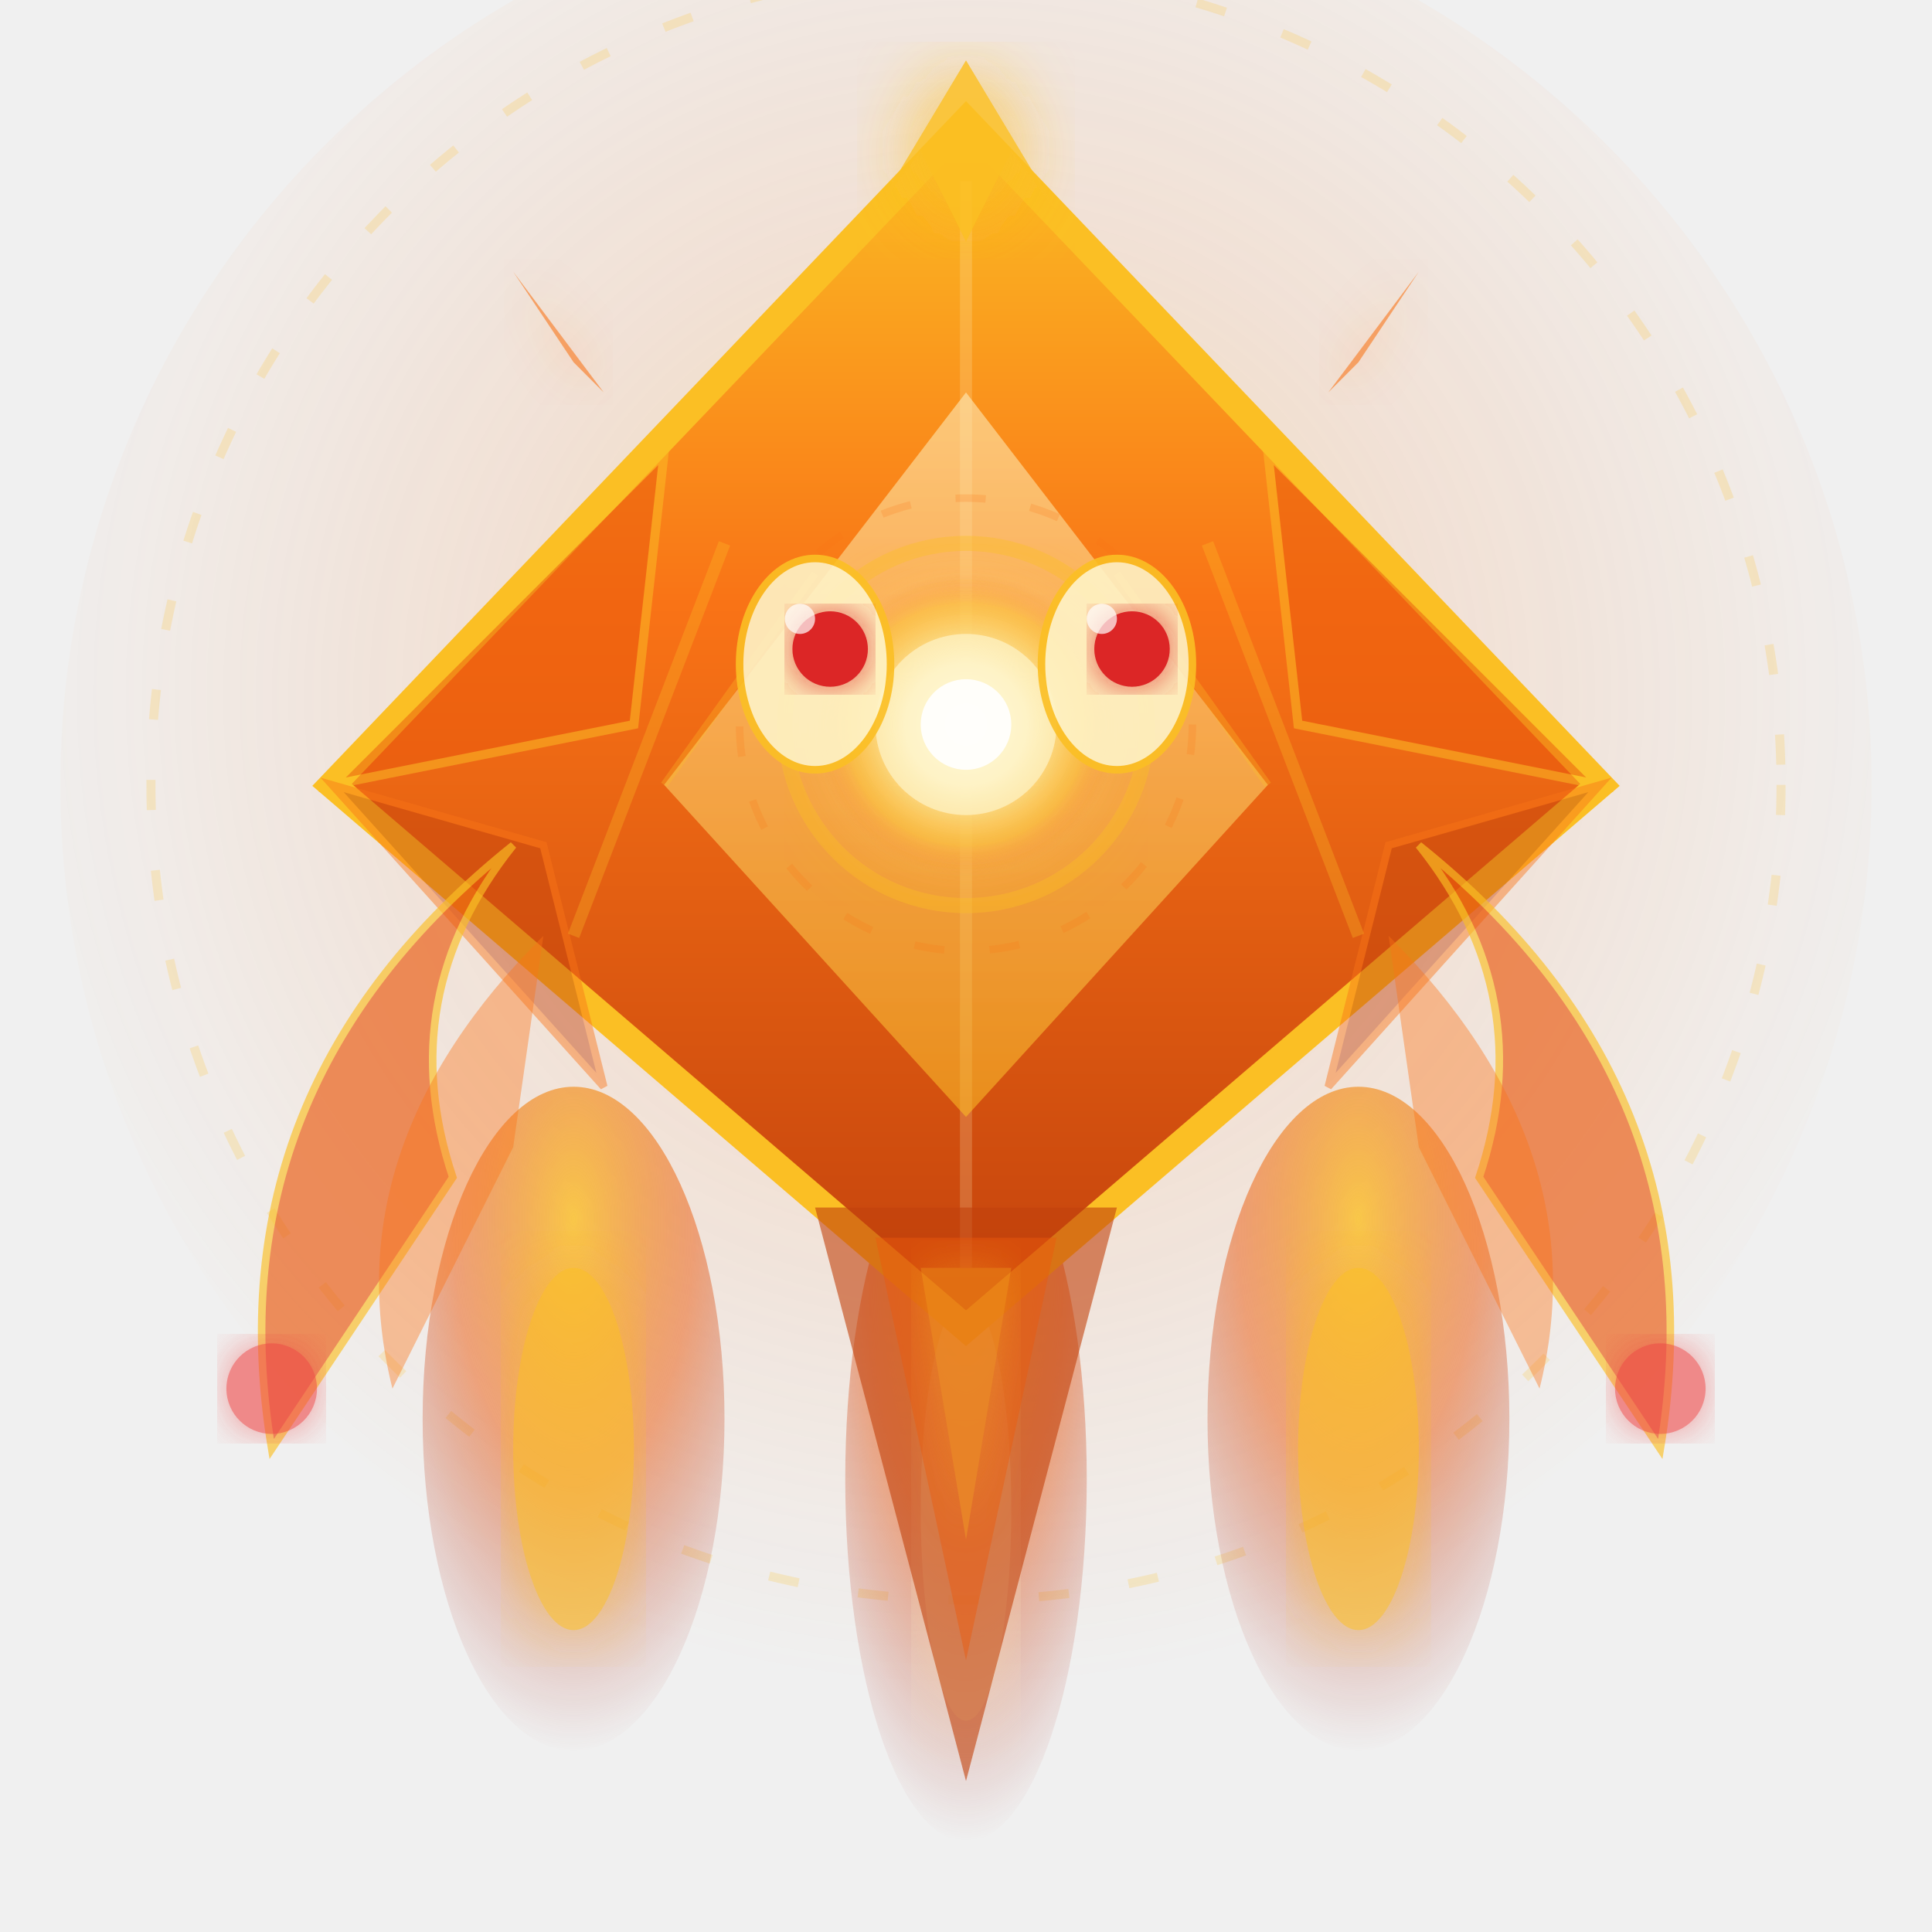
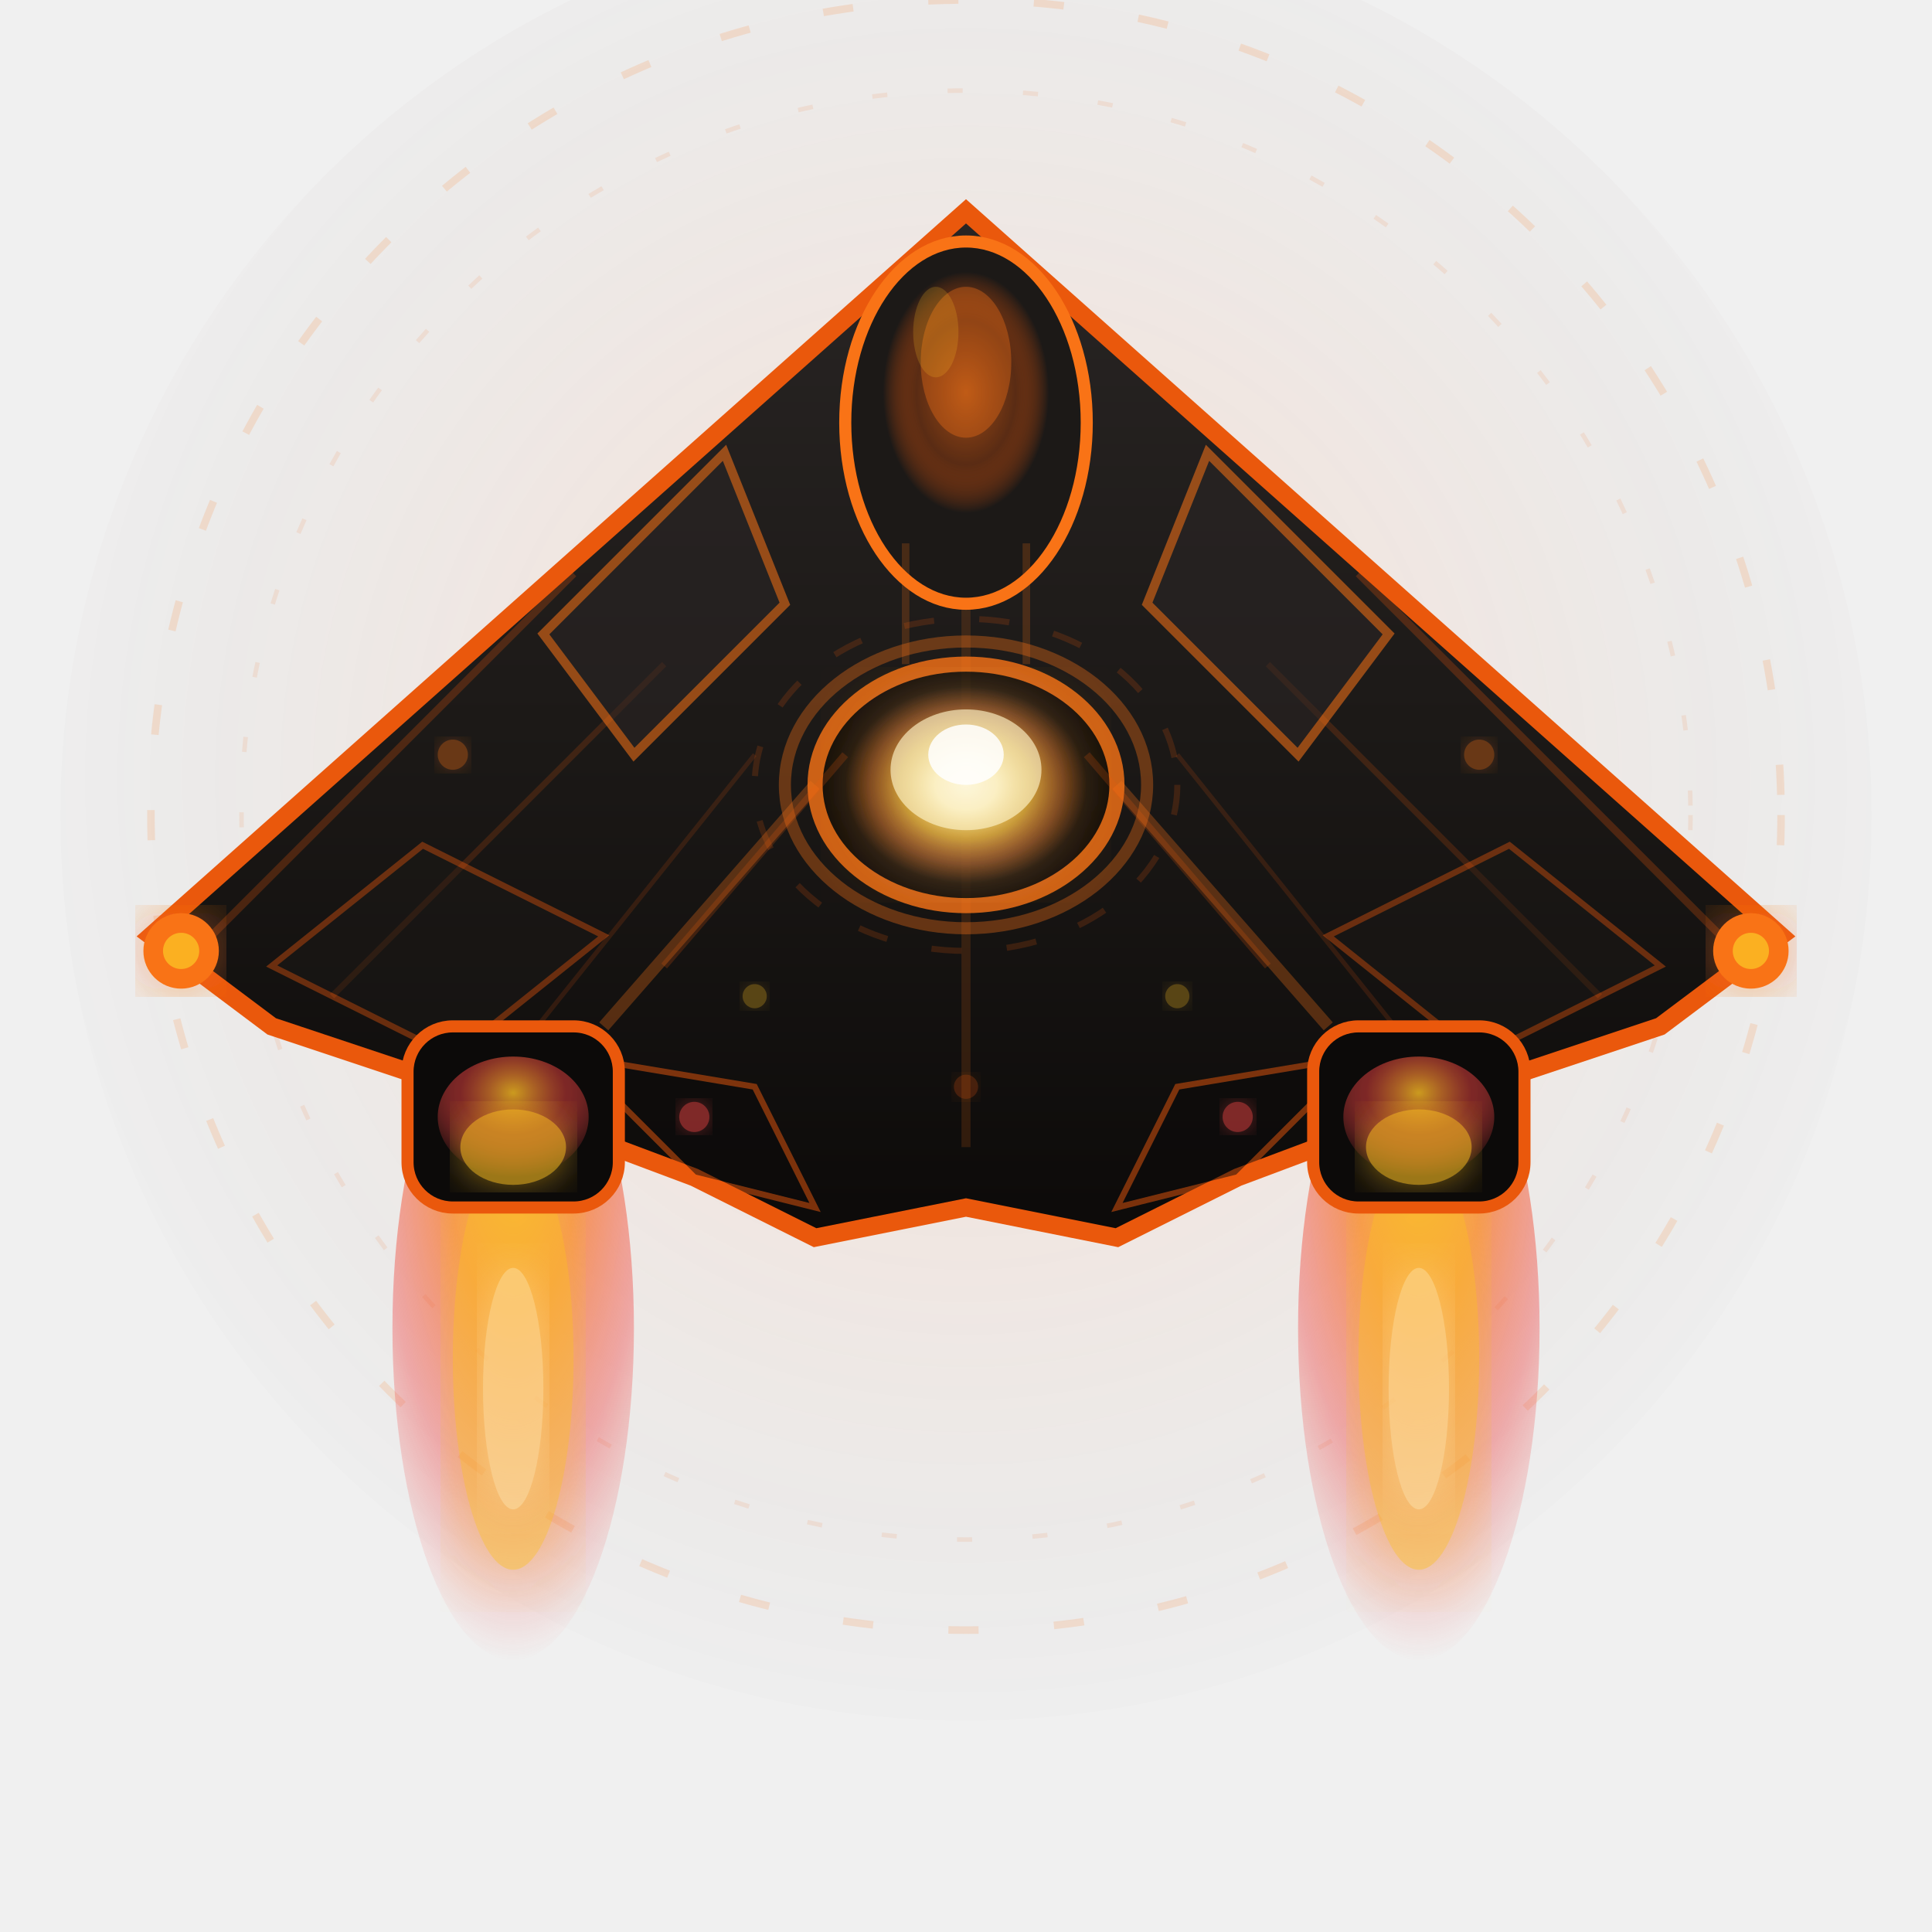
<svg xmlns="http://www.w3.org/2000/svg" viewBox="0 0 128 128">
  <defs>
-     <linearGradient id="princeBody" x1="0" y1="0" x2="0" y2="1">
-       <stop offset="0%" stop-color="#fbbf24" />
-       <stop offset="40%" stop-color="#f97316" />
-       <stop offset="100%" stop-color="#c2410c" />
+     <linearGradient id="prBody" x1="0" y1="0" x2="0" y2="1">
+       <stop offset="0%" stop-color="#292524" />
+       <stop offset="50%" stop-color="#1c1917" />
+       <stop offset="100%" stop-color="#0c0a09" />
    </linearGradient>
-     <linearGradient id="princeInner" x1="0" y1="0" x2="0" y2="1">
-       <stop offset="0%" stop-color="#fef3c7" />
-       <stop offset="100%" stop-color="#fbbf24" />
-     </linearGradient>
-     <radialGradient id="princeGlow" cx="50%" cy="45%" r="55%">
-       <stop offset="0%" stop-color="#fbbf24" stop-opacity="0.25" />
-       <stop offset="50%" stop-color="#f97316" stop-opacity="0.12" />
-       <stop offset="100%" stop-color="#f97316" stop-opacity="0" />
+     <radialGradient id="prExhaust" cx="50%" cy="20%" r="80%">
+       <stop offset="0%" stop-color="#fbbf24" stop-opacity="0.9" />
+       <stop offset="35%" stop-color="#f97316" stop-opacity="0.7" />
+       <stop offset="70%" stop-color="#ef4444" stop-opacity="0.4" />
+       <stop offset="100%" stop-color="#ef4444" stop-opacity="0" />
    </radialGradient>
-     <radialGradient id="princeCore" cx="50%" cy="50%" r="50%">
+     <radialGradient id="prCore" cx="50%" cy="50%" r="50%">
      <stop offset="0%" stop-color="#ffffff" stop-opacity="0.95" />
-       <stop offset="40%" stop-color="#fef3c7" stop-opacity="0.9" />
-       <stop offset="80%" stop-color="#fbbf24" stop-opacity="0.5" />
-       <stop offset="100%" stop-color="#f97316" stop-opacity="0" />
+       <stop offset="25%" stop-color="#fef3c7" stop-opacity="0.9" />
+       <stop offset="55%" stop-color="#fbbf24" stop-opacity="0.6" />
+       <stop offset="80%" stop-color="#f97316" stop-opacity="0.3" />
+       <stop offset="100%" stop-color="#ea580c" stop-opacity="0" />
    </radialGradient>
-     <radialGradient id="princeFlame" cx="50%" cy="20%" r="80%">
+     <radialGradient id="prHalo" cx="50%" cy="48%" r="55%">
+       <stop offset="0%" stop-color="#f97316" stop-opacity="0.12" />
+       <stop offset="50%" stop-color="#ea580c" stop-opacity="0.06" />
+       <stop offset="100%" stop-color="transparent" />
+     </radialGradient>
+     <radialGradient id="prHUD" cx="50%" cy="50%" r="50%">
+       <stop offset="0%" stop-color="#f97316" stop-opacity="0.6" />
+       <stop offset="60%" stop-color="#ea580c" stop-opacity="0.3" />
+       <stop offset="100%" stop-color="#1c1917" stop-opacity="0.9" />
+     </radialGradient>
+     <radialGradient id="prNacelle" cx="50%" cy="30%" r="70%">
      <stop offset="0%" stop-color="#fbbf24" stop-opacity="0.8" />
-       <stop offset="50%" stop-color="#ea580c" stop-opacity="0.5" />
-       <stop offset="100%" stop-color="#991b1b" stop-opacity="0" />
+       <stop offset="50%" stop-color="#ef4444" stop-opacity="0.5" />
+       <stop offset="100%" stop-color="#0c0a09" stop-opacity="0.9" />
    </radialGradient>
-     <filter id="princeGl">
+     <filter id="prGl">
      <feGaussianBlur stdDeviation="2.5" result="b" />
      <feMerge>
        <feMergeNode in="b" />
        <feMergeNode in="SourceGraphic" />
      </feMerge>
    </filter>
-     <filter id="princeGls">
+     <filter id="prGls">
      <feGaussianBlur stdDeviation="1.5" result="b" />
      <feMerge>
        <feMergeNode in="b" />
        <feMergeNode in="SourceGraphic" />
      </feMerge>
    </filter>
+     <filter id="prGlt">
+       <feGaussianBlur stdDeviation="0.8" result="b" />
+       <feMerge>
+         <feMergeNode in="b" />
+         <feMergeNode in="SourceGraphic" />
+       </feMerge>
+     </filter>
  </defs>
-   <circle cx="64" cy="52" r="60" fill="url(#princeGlow)" />
-   <circle cx="64" cy="52" r="54" fill="none" stroke="#fbbf24" stroke-width="0.6" opacity="0.2" stroke-dasharray="2 4" />
-   <ellipse cx="38" cy="94" rx="10" ry="22" fill="url(#princeFlame)" />
-   <ellipse cx="64" cy="98" rx="8" ry="24" fill="url(#princeFlame)" />
-   <ellipse cx="90" cy="94" rx="10" ry="22" fill="url(#princeFlame)" />
-   <ellipse cx="38" cy="96" rx="4" ry="12" fill="#fbbf24" opacity="0.6" filter="url(#princeGl)" />
-   <ellipse cx="64" cy="100" rx="3" ry="14" fill="#fef3c7" opacity="0.5" filter="url(#princeGl)" />
-   <ellipse cx="90" cy="96" rx="4" ry="12" fill="#fbbf24" opacity="0.6" filter="url(#princeGl)" />
-   <polygon points="64,8 106,52 64,88 22,52" fill="url(#princeBody)" stroke="#fbbf24" stroke-width="1.8" />
-   <line x1="64" y1="12" x2="64" y2="84" stroke="#fef3c7" stroke-width="0.8" opacity="0.2" />
-   <polygon points="44,30 22,52 42,48" fill="#ea580c" stroke="#fbbf24" stroke-width="0.6" opacity="0.5" />
-   <polygon points="84,30 106,52 86,48" fill="#ea580c" stroke="#fbbf24" stroke-width="0.6" opacity="0.5" />
-   <polygon points="36,56 22,52 40,72" fill="#c2410c" stroke="#f97316" stroke-width="0.5" opacity="0.45" />
-   <polygon points="92,56 106,52 88,72" fill="#c2410c" stroke="#f97316" stroke-width="0.5" opacity="0.45" />
-   <polygon points="64,26 84,52 64,74 44,52" fill="url(#princeInner)" opacity="0.55" />
-   <line x1="54" y1="38" x2="44" y2="52" stroke="#fbbf24" stroke-width="0.5" opacity="0.3" />
-   <line x1="74" y1="38" x2="84" y2="52" stroke="#fbbf24" stroke-width="0.5" opacity="0.3" />
-   <path d="M34,56 Q14,72 18,96 L30,78 Q26,66 34,56 Z" fill="#ea580c" opacity="0.65" stroke="#fbbf24" stroke-width="0.5" />
-   <path d="M94,56 Q114,72 110,96 L98,78 Q102,66 94,56 Z" fill="#ea580c" opacity="0.65" stroke="#fbbf24" stroke-width="0.5" />
-   <path d="M36,62 Q22,76 26,92 L34,76 Z" fill="#f97316" opacity="0.4" />
-   <path d="M92,62 Q106,76 102,92 L94,76 Z" fill="#f97316" opacity="0.4" />
-   <polygon points="54,80 64,118 74,80" fill="#c2410c" opacity="0.6" />
-   <polygon points="58,82 64,110 70,82" fill="#ea580c" opacity="0.45" />
-   <polygon points="61,84 64,102 67,84" fill="#fbbf24" opacity="0.3" filter="url(#princeGls)" />
-   <circle cx="64" cy="48" r="10" fill="url(#princeCore)" filter="url(#princeGl)" />
-   <circle cx="64" cy="48" r="6" fill="#fef3c7" opacity="0.7" />
-   <circle cx="64" cy="48" r="3" fill="#ffffff" opacity="0.9" />
-   <circle cx="64" cy="48" r="12" fill="none" stroke="#fbbf24" stroke-width="1" opacity="0.4" />
-   <circle cx="64" cy="48" r="15" fill="none" stroke="#f97316" stroke-width="0.5" opacity="0.2" stroke-dasharray="2 3" />
-   <ellipse cx="54" cy="44" rx="5" ry="7" fill="#fef3c7" opacity="0.9" stroke="#fbbf24" stroke-width="0.5" />
-   <ellipse cx="74" cy="44" rx="5" ry="7" fill="#fef3c7" opacity="0.9" stroke="#fbbf24" stroke-width="0.5" />
-   <circle cx="55" cy="43" r="2.5" fill="#dc2626" filter="url(#princeGls)" />
-   <circle cx="75" cy="43" r="2.5" fill="#dc2626" filter="url(#princeGls)" />
-   <circle cx="53" cy="41" r="1" fill="#ffffff" opacity="0.7" />
-   <circle cx="73" cy="41" r="1" fill="#ffffff" opacity="0.7" />
-   <polygon points="64,4 58,14 61,10 64,16 67,10 70,14" fill="#fbbf24" opacity="0.85" filter="url(#princeGl)" />
-   <polygon points="40,26 34,18 38,24" fill="#f97316" opacity="0.6" filter="url(#princeGls)" />
-   <polygon points="88,26 94,18 90,24" fill="#f97316" opacity="0.6" filter="url(#princeGls)" />
-   <line x1="48" y1="36" x2="38" y2="62" stroke="#fbbf24" stroke-width="0.8" opacity="0.3" />
-   <line x1="80" y1="36" x2="90" y2="62" stroke="#fbbf24" stroke-width="0.8" opacity="0.3" />
-   <circle cx="18" cy="92" r="3" fill="#ef4444" opacity="0.6" filter="url(#princeGls)" />
-   <circle cx="110" cy="92" r="3" fill="#ef4444" opacity="0.6" filter="url(#princeGls)" />
+   <circle cx="64" cy="54" r="60" fill="url(#prHalo)" />
+   <circle cx="64" cy="54" r="54" fill="none" stroke="#f97316" stroke-width="0.5" opacity="0.15" stroke-dasharray="2 5" />
+   <circle cx="64" cy="54" r="48" fill="none" stroke="#ea580c" stroke-width="0.3" opacity="0.1" stroke-dasharray="1 4" />
+   <ellipse cx="34" cy="88" rx="8" ry="22" fill="url(#prExhaust)" />
+   <ellipse cx="34" cy="90" rx="4" ry="14" fill="#fbbf24" opacity="0.5" filter="url(#prGl)" />
+   <ellipse cx="34" cy="92" rx="2" ry="8" fill="#fef3c7" opacity="0.4" filter="url(#prGls)" />
+   <ellipse cx="94" cy="88" rx="8" ry="22" fill="url(#prExhaust)" />
+   <ellipse cx="94" cy="90" rx="4" ry="14" fill="#fbbf24" opacity="0.5" filter="url(#prGl)" />
+   <ellipse cx="94" cy="92" rx="2" ry="8" fill="#fef3c7" opacity="0.4" filter="url(#prGls)" />
+   <path d="M64,14 L10,62 L18,68 L30,72 L46,78 L54,82 L64,80 L74,82 L82,78 L98,72 L110,68 L118,62 Z" fill="url(#prBody)" stroke="#ea580c" stroke-width="1.2" />
+   <line x1="64" y1="18" x2="64" y2="76" stroke="#f97316" stroke-width="0.6" opacity="0.15" />
+   <line x1="38" y1="38" x2="14" y2="62" stroke="#ea580c" stroke-width="0.5" opacity="0.25" />
+   <line x1="44" y1="44" x2="22" y2="66" stroke="#ea580c" stroke-width="0.4" opacity="0.18" />
+   <line x1="50" y1="50" x2="34" y2="70" stroke="#ea580c" stroke-width="0.3" opacity="0.15" />
+   <line x1="90" y1="38" x2="114" y2="62" stroke="#ea580c" stroke-width="0.5" opacity="0.25" />
+   <line x1="84" y1="44" x2="106" y2="66" stroke="#ea580c" stroke-width="0.4" opacity="0.18" />
+   <line x1="78" y1="50" x2="94" y2="70" stroke="#ea580c" stroke-width="0.3" opacity="0.15" />
+   <polygon points="48,30 36,42 42,50 52,40" fill="#292524" stroke="#f97316" stroke-width="0.6" opacity="0.55" />
+   <polygon points="80,30 92,42 86,50 76,40" fill="#292524" stroke="#f97316" stroke-width="0.6" opacity="0.55" />
+   <polygon points="28,56 18,64 30,70 40,62" fill="#1c1917" stroke="#ea580c" stroke-width="0.4" opacity="0.4" />
+   <polygon points="100,56 110,64 98,70 88,62" fill="#1c1917" stroke="#ea580c" stroke-width="0.4" opacity="0.4" />
+   <path d="M38,70 L46,78 L54,80 L50,72 Z" fill="#0c0a09" stroke="#ea580c" stroke-width="0.4" opacity="0.5" />
+   <path d="M90,70 L82,78 L74,80 L78,72 Z" fill="#0c0a09" stroke="#ea580c" stroke-width="0.4" opacity="0.5" />
+   <circle cx="46" cy="74" r="1" fill="#ef4444" opacity="0.5" filter="url(#prGlt)" />
+   <circle cx="82" cy="74" r="1" fill="#ef4444" opacity="0.5" filter="url(#prGlt)" />
+   <rect x="27" y="68" width="14" height="12" rx="3" fill="#0c0a09" stroke="#ea580c" stroke-width="0.8" />
+   <ellipse cx="34" cy="74" rx="5" ry="4" fill="url(#prNacelle)" />
+   <ellipse cx="34" cy="76" rx="3.5" ry="2.5" fill="#fbbf24" opacity="0.6" filter="url(#prGls)" />
+   <rect x="87" y="68" width="14" height="12" rx="3" fill="#0c0a09" stroke="#ea580c" stroke-width="0.8" />
+   <ellipse cx="94" cy="74" rx="5" ry="4" fill="url(#prNacelle)" />
+   <ellipse cx="94" cy="76" rx="3.5" ry="2.5" fill="#fbbf24" opacity="0.6" filter="url(#prGls)" />
+   <ellipse cx="64" cy="52" rx="10" ry="8" fill="#0c0a09" stroke="#f97316" stroke-width="1" opacity="0.8" />
+   <ellipse cx="64" cy="52" rx="8" ry="6.5" fill="url(#prCore)" filter="url(#prGl)" />
+   <ellipse cx="64" cy="51" rx="5" ry="4" fill="#fef3c7" opacity="0.65" />
+   <ellipse cx="64" cy="50" rx="2.5" ry="2" fill="#ffffff" opacity="0.85" />
+   <ellipse cx="64" cy="52" rx="12" ry="9.5" fill="none" stroke="#f97316" stroke-width="0.8" opacity="0.35" />
+   <ellipse cx="64" cy="52" rx="14" ry="11" fill="none" stroke="#ea580c" stroke-width="0.4" opacity="0.18" stroke-dasharray="2 3" />
+   <ellipse cx="64" cy="28" rx="8" ry="12" fill="#1c1917" stroke="#f97316" stroke-width="0.8" />
+   <ellipse cx="64" cy="26" rx="5.5" ry="8" fill="url(#prHUD)" />
+   <ellipse cx="64" cy="24" rx="3" ry="5" fill="#f97316" opacity="0.35" />
+   <ellipse cx="62" cy="22" rx="1.5" ry="3" fill="#fbbf24" opacity="0.2" />
+   <line x1="54" y1="52" x2="40" y2="68" stroke="#f97316" stroke-width="0.8" opacity="0.3" />
+   <line x1="56" y1="50" x2="44" y2="64" stroke="#ea580c" stroke-width="0.5" opacity="0.2" />
+   <line x1="74" y1="52" x2="88" y2="68" stroke="#f97316" stroke-width="0.8" opacity="0.3" />
+   <line x1="72" y1="50" x2="84" y2="64" stroke="#ea580c" stroke-width="0.5" opacity="0.2" />
+   <line x1="60" y1="44" x2="60" y2="36" stroke="#f97316" stroke-width="0.5" opacity="0.2" />
+   <line x1="68" y1="44" x2="68" y2="36" stroke="#f97316" stroke-width="0.5" opacity="0.2" />
+   <circle cx="12" cy="63" r="2.5" fill="#f97316" filter="url(#prGl)" />
+   <circle cx="12" cy="63" r="1.2" fill="#fbbf24" opacity="0.8" />
+   <circle cx="116" cy="63" r="2.5" fill="#f97316" filter="url(#prGl)" />
+   <circle cx="116" cy="63" r="1.2" fill="#fbbf24" opacity="0.8" />
+   <circle cx="30" cy="50" r="1" fill="#f97316" opacity="0.35" filter="url(#prGlt)" />
+   <circle cx="98" cy="50" r="1" fill="#f97316" opacity="0.35" filter="url(#prGlt)" />
+   <circle cx="50" cy="66" r="0.8" fill="#fbbf24" opacity="0.3" filter="url(#prGlt)" />
+   <circle cx="78" cy="66" r="0.8" fill="#fbbf24" opacity="0.3" filter="url(#prGlt)" />
+   <circle cx="64" cy="72" r="0.8" fill="#ea580c" opacity="0.25" filter="url(#prGlt)" />
</svg>
